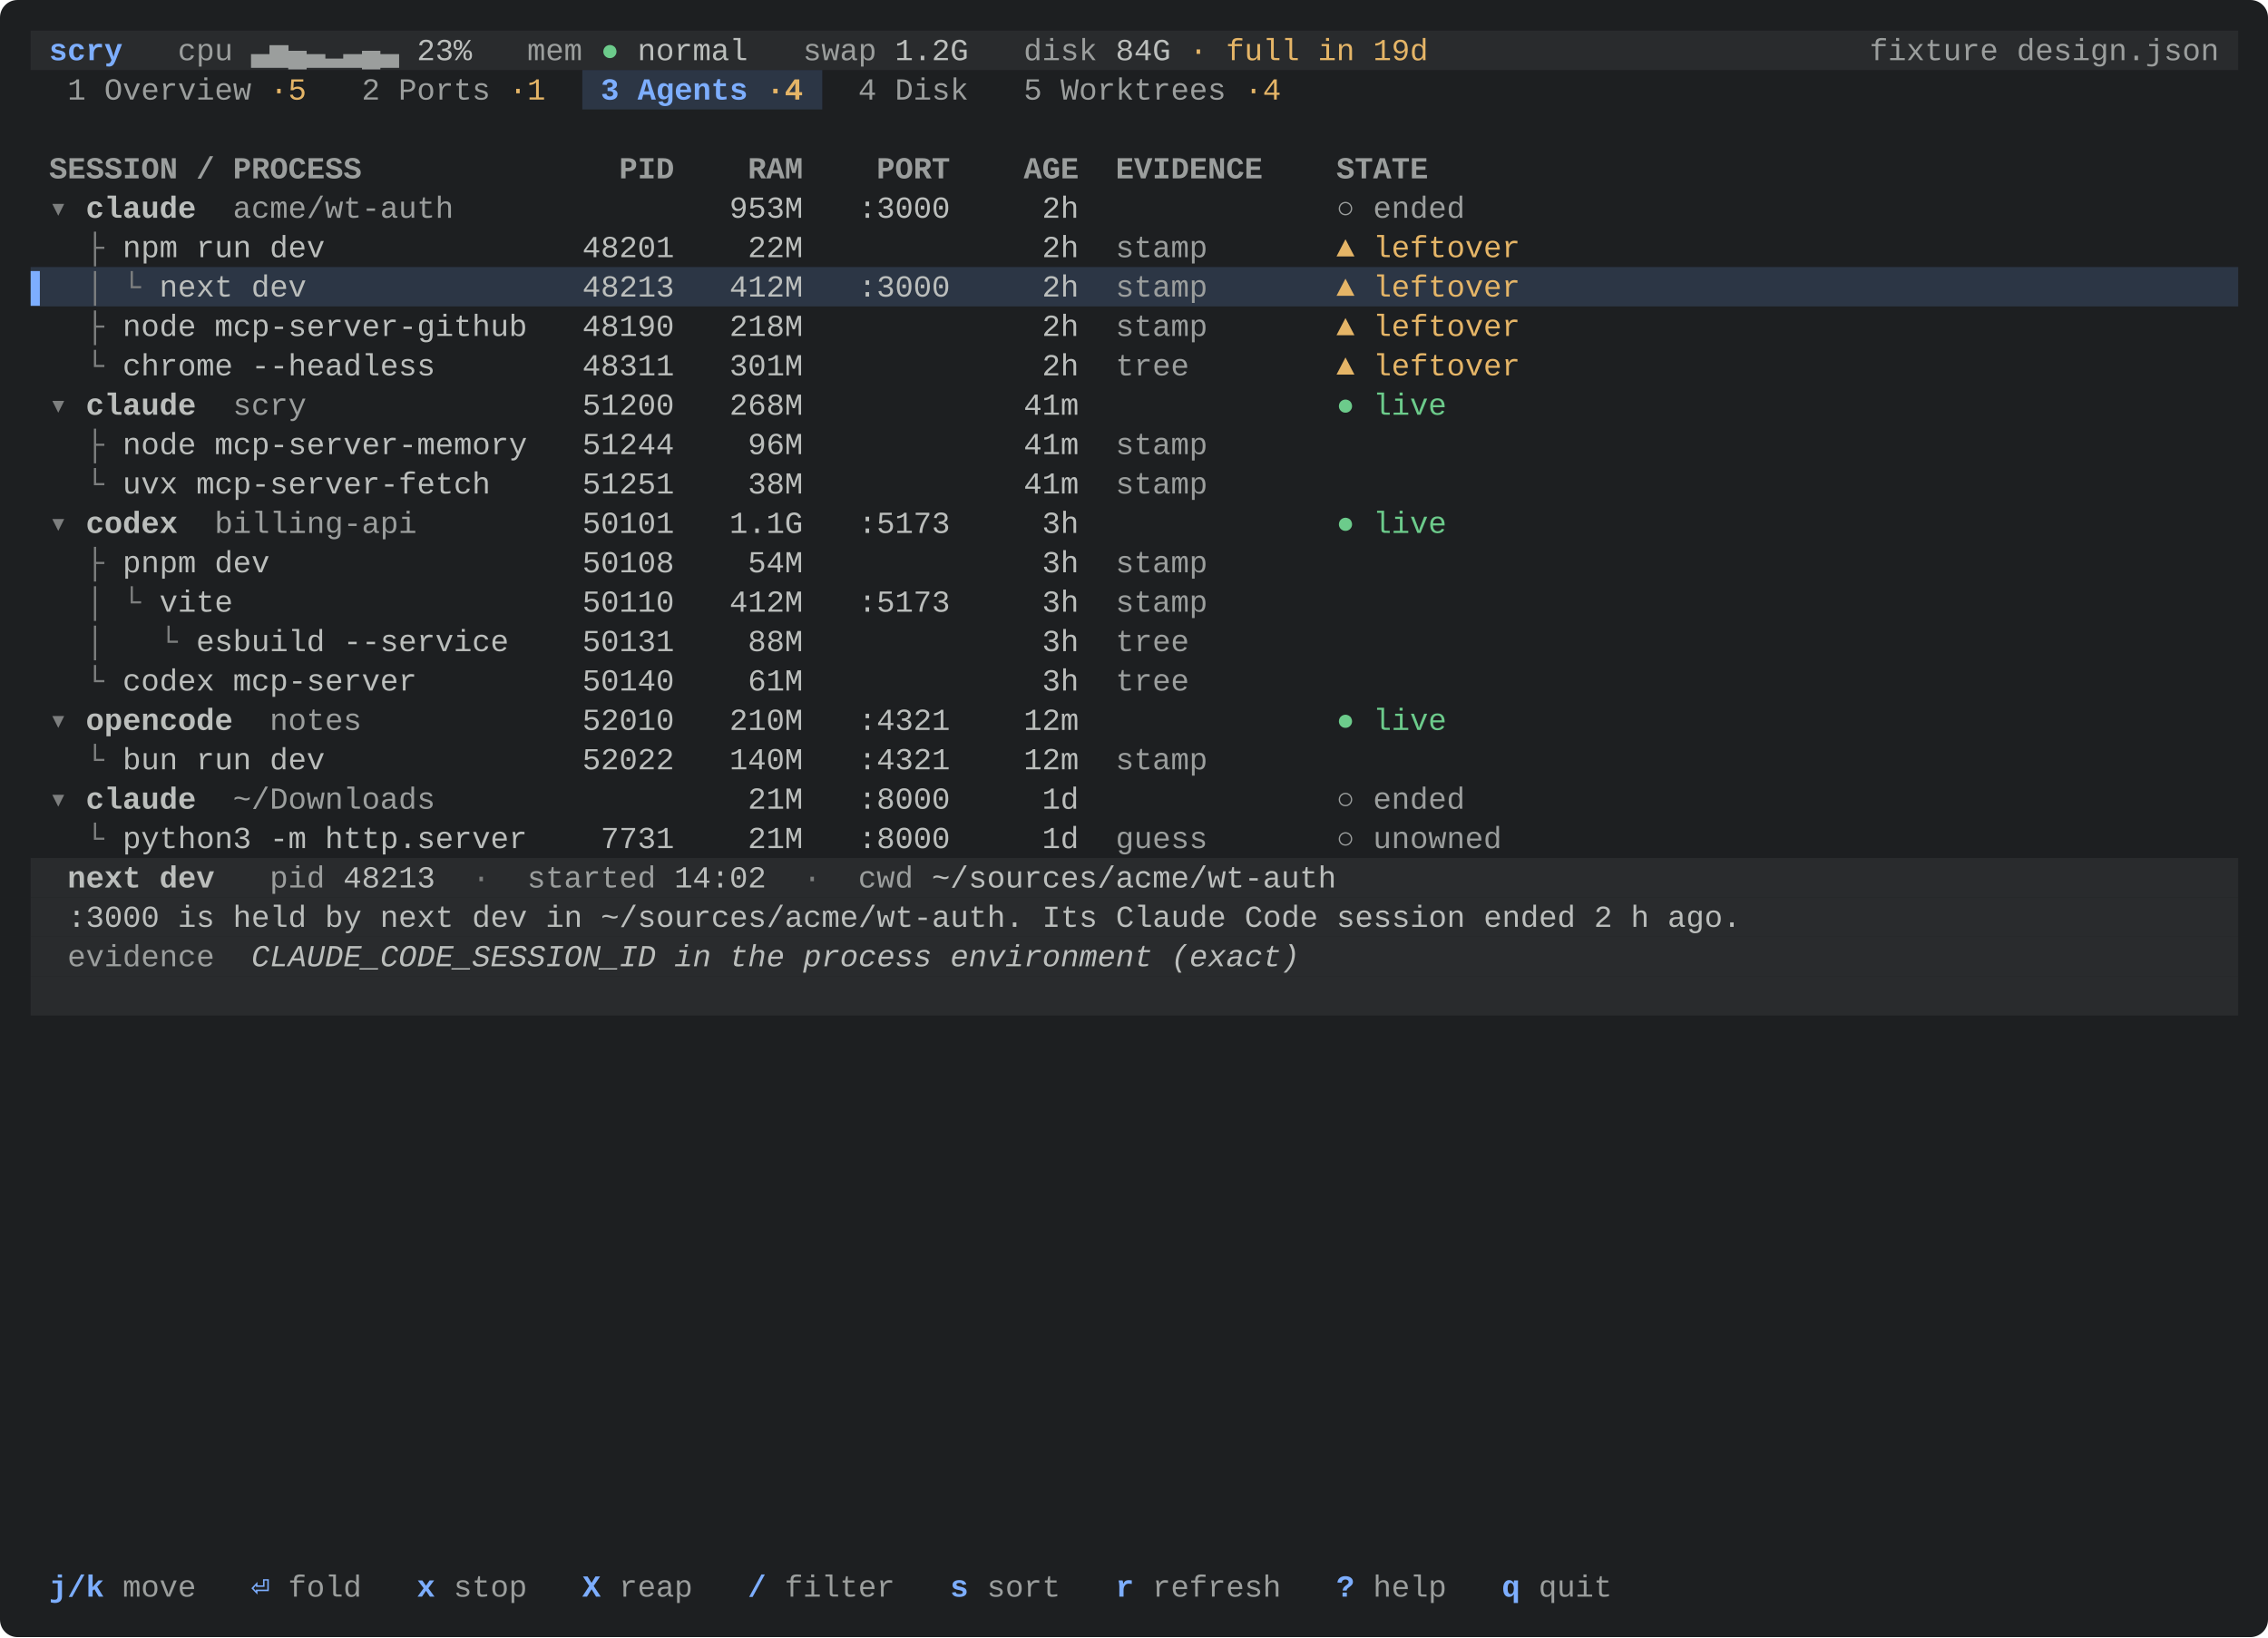
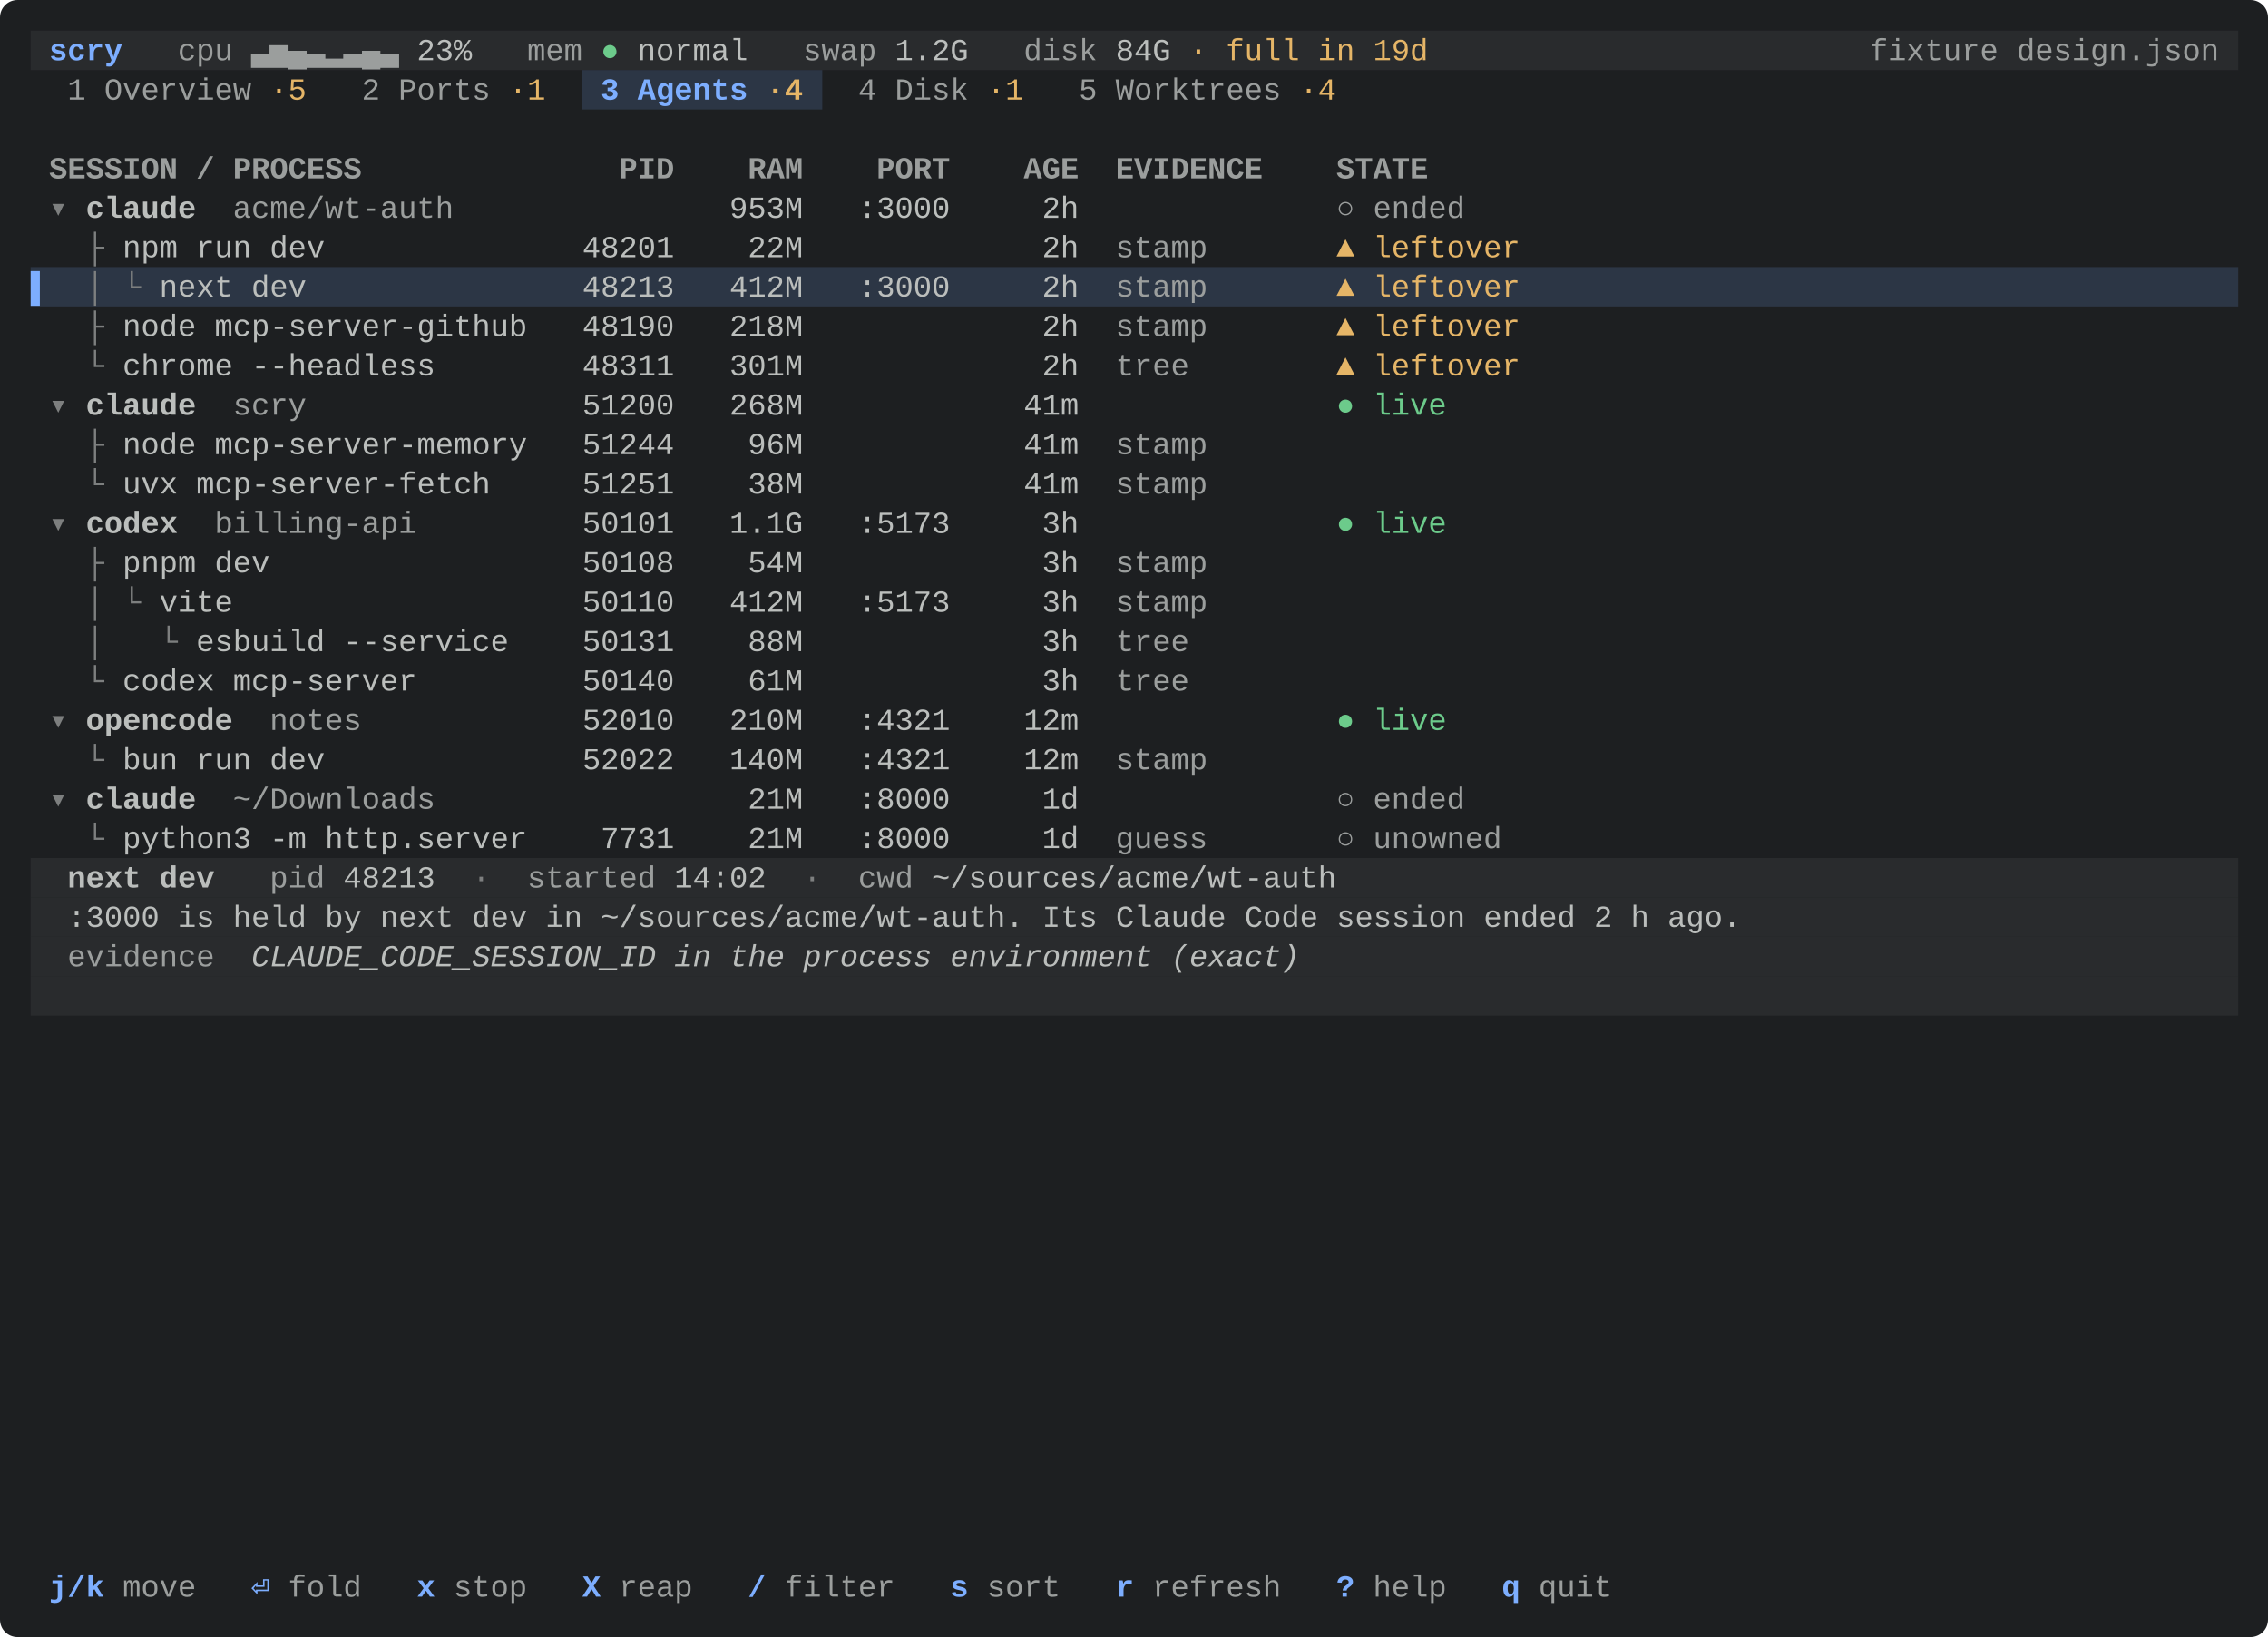
<svg xmlns="http://www.w3.org/2000/svg" width="1036" height="748" viewBox="0 0 1036 748">
  <style>text{font-family:ui-monospace,SFMono-Regular,"SF Mono",Menlo,Consolas,"Liberation Mono","DejaVu Sans Mono",monospace;font-size:14px;white-space:pre}</style>
  <rect width="1036" height="748" rx="8" fill="#1d1f21" />
  <g transform="translate(14 14)">
    <rect x="0.0" y="0" width="1008.4" height="18" fill="#292b2d" />
    <text x="8.4" y="13.5" fill="#7daeff" textLength="33.6" lengthAdjust="spacingAndGlyphs" xml:space="preserve" font-weight="700">scry</text>
    <text x="67.2" y="13.5" fill="#9b9e9d" textLength="100.8" lengthAdjust="spacingAndGlyphs" xml:space="preserve">cpu ▃▅▄▃▂▃▄▃</text>
    <text x="176.4" y="13.5" fill="#bbbebc" textLength="25.2" lengthAdjust="spacingAndGlyphs" xml:space="preserve">23%</text>
    <text x="226.8" y="13.5" fill="#9b9e9d" textLength="25.2" lengthAdjust="spacingAndGlyphs" xml:space="preserve">mem</text>
    <text x="260.4" y="13.5" fill="#6ccb8b" textLength="8.4" lengthAdjust="spacingAndGlyphs" xml:space="preserve">●</text>
    <text x="277.2" y="13.5" fill="#bbbebc" textLength="50.4" lengthAdjust="spacingAndGlyphs" xml:space="preserve">normal</text>
    <text x="352.8" y="13.5" fill="#9b9e9d" textLength="33.6" lengthAdjust="spacingAndGlyphs" xml:space="preserve">swap</text>
    <text x="394.8" y="13.5" fill="#bbbebc" textLength="33.6" lengthAdjust="spacingAndGlyphs" xml:space="preserve">1.2G</text>
    <text x="453.6" y="13.5" fill="#9b9e9d" textLength="33.6" lengthAdjust="spacingAndGlyphs" xml:space="preserve">disk</text>
    <text x="495.6" y="13.5" fill="#bbbebc" textLength="25.2" lengthAdjust="spacingAndGlyphs" xml:space="preserve">84G</text>
    <text x="529.2" y="13.5" fill="#e5b567" textLength="109.2" lengthAdjust="spacingAndGlyphs" xml:space="preserve">· full in 19d</text>
    <text x="840.0" y="13.5" fill="#9b9e9d" textLength="159.6" lengthAdjust="spacingAndGlyphs" xml:space="preserve">fixture design.json</text>
    <rect x="252.0" y="18" width="109.6" height="18" fill="#2c3645" />
    <text x="16.8" y="31.5" fill="#9b9e9d" textLength="84.0" lengthAdjust="spacingAndGlyphs" xml:space="preserve">1 Overview</text>
    <text x="109.2" y="31.5" fill="#e5b567" textLength="16.8" lengthAdjust="spacingAndGlyphs" xml:space="preserve">·5</text>
    <text x="151.2" y="31.5" fill="#9b9e9d" textLength="58.8" lengthAdjust="spacingAndGlyphs" xml:space="preserve">2 Ports</text>
    <text x="218.4" y="31.5" fill="#e5b567" textLength="16.8" lengthAdjust="spacingAndGlyphs" xml:space="preserve">·1</text>
    <text x="260.4" y="31.5" fill="#7daeff" textLength="67.2" lengthAdjust="spacingAndGlyphs" xml:space="preserve" font-weight="700">3 Agents</text>
    <text x="336.0" y="31.5" fill="#e5b567" textLength="16.8" lengthAdjust="spacingAndGlyphs" xml:space="preserve" font-weight="700">·4</text>
    <text x="378.0" y="31.5" fill="#9b9e9d" textLength="50.4" lengthAdjust="spacingAndGlyphs" xml:space="preserve">4 Disk</text>
-     <text x="453.6" y="31.5" fill="#9b9e9d" textLength="92.4" lengthAdjust="spacingAndGlyphs" xml:space="preserve">5 Worktrees</text>
-     <text x="554.4" y="31.5" fill="#e5b567" textLength="16.8" lengthAdjust="spacingAndGlyphs" xml:space="preserve">·4</text>
+     <text x="436.8" y="31.5" fill="#e5b567" textLength="16.8" lengthAdjust="spacingAndGlyphs" xml:space="preserve">·1</text>
+     <text x="478.8" y="31.5" fill="#9b9e9d" textLength="92.4" lengthAdjust="spacingAndGlyphs" xml:space="preserve">5 Worktrees</text>
+     <text x="579.6" y="31.5" fill="#e5b567" textLength="16.8" lengthAdjust="spacingAndGlyphs" xml:space="preserve">·4</text>
    <text x="8.4" y="67.5" fill="#9b9e9d" textLength="142.8" lengthAdjust="spacingAndGlyphs" xml:space="preserve" font-weight="700">SESSION / PROCESS</text>
    <text x="268.8" y="67.5" fill="#9b9e9d" textLength="25.2" lengthAdjust="spacingAndGlyphs" xml:space="preserve" font-weight="700">PID</text>
    <text x="327.6" y="67.5" fill="#9b9e9d" textLength="25.2" lengthAdjust="spacingAndGlyphs" xml:space="preserve" font-weight="700">RAM</text>
    <text x="386.4" y="67.5" fill="#9b9e9d" textLength="33.6" lengthAdjust="spacingAndGlyphs" xml:space="preserve" font-weight="700">PORT</text>
    <text x="453.6" y="67.5" fill="#9b9e9d" textLength="25.2" lengthAdjust="spacingAndGlyphs" xml:space="preserve" font-weight="700">AGE</text>
    <text x="495.6" y="67.5" fill="#9b9e9d" textLength="67.2" lengthAdjust="spacingAndGlyphs" xml:space="preserve" font-weight="700">EVIDENCE</text>
    <text x="596.4" y="67.5" fill="#9b9e9d" textLength="42.0" lengthAdjust="spacingAndGlyphs" xml:space="preserve" font-weight="700">STATE</text>
    <text x="8.4" y="85.5" fill="#7d7f7f" textLength="8.4" lengthAdjust="spacingAndGlyphs" xml:space="preserve">▾</text>
    <text x="25.2" y="85.5" fill="#bbbebc" textLength="50.4" lengthAdjust="spacingAndGlyphs" xml:space="preserve" font-weight="700">claude</text>
    <text x="92.4" y="85.5" fill="#9b9e9d" textLength="100.8" lengthAdjust="spacingAndGlyphs" xml:space="preserve">acme/wt-auth</text>
    <text x="319.2" y="85.5" fill="#bbbebc" textLength="33.6" lengthAdjust="spacingAndGlyphs" xml:space="preserve">953M</text>
    <text x="378.0" y="85.5" fill="#bbbebc" textLength="42.0" lengthAdjust="spacingAndGlyphs" xml:space="preserve">:3000</text>
    <text x="462.0" y="85.5" fill="#bbbebc" textLength="16.8" lengthAdjust="spacingAndGlyphs" xml:space="preserve">2h</text>
    <text x="596.4" y="85.5" fill="#9b9e9d" textLength="58.8" lengthAdjust="spacingAndGlyphs" xml:space="preserve">○ ended</text>
    <text x="25.2" y="103.5" fill="#7d7f7f" textLength="8.4" lengthAdjust="spacingAndGlyphs" xml:space="preserve">├</text>
    <text x="42.0" y="103.5" fill="#bbbebc" textLength="92.4" lengthAdjust="spacingAndGlyphs" xml:space="preserve">npm run dev</text>
    <text x="252.0" y="103.5" fill="#bbbebc" textLength="42.0" lengthAdjust="spacingAndGlyphs" xml:space="preserve">48201</text>
    <text x="327.6" y="103.5" fill="#bbbebc" textLength="25.2" lengthAdjust="spacingAndGlyphs" xml:space="preserve">22M</text>
    <text x="462.0" y="103.5" fill="#bbbebc" textLength="16.8" lengthAdjust="spacingAndGlyphs" xml:space="preserve">2h</text>
    <text x="495.6" y="103.5" fill="#9b9e9d" textLength="42.0" lengthAdjust="spacingAndGlyphs" xml:space="preserve">stamp</text>
    <text x="596.4" y="103.5" fill="#e5b567" textLength="84.0" lengthAdjust="spacingAndGlyphs" xml:space="preserve">▲ leftover</text>
    <rect x="0.0" y="108" width="1008.4" height="18" fill="#2c3645" />
    <text x="0.0" y="121.5" fill="#7daeff" textLength="8.4" lengthAdjust="spacingAndGlyphs" xml:space="preserve">▌</text>
    <text x="25.2" y="121.5" fill="#7d7f7f" textLength="25.2" lengthAdjust="spacingAndGlyphs" xml:space="preserve">│ └</text>
    <text x="58.8" y="121.5" fill="#bbbebc" textLength="67.2" lengthAdjust="spacingAndGlyphs" xml:space="preserve">next dev</text>
    <text x="252.0" y="121.5" fill="#bbbebc" textLength="42.0" lengthAdjust="spacingAndGlyphs" xml:space="preserve">48213</text>
    <text x="319.2" y="121.5" fill="#bbbebc" textLength="33.6" lengthAdjust="spacingAndGlyphs" xml:space="preserve">412M</text>
    <text x="378.0" y="121.5" fill="#bbbebc" textLength="42.0" lengthAdjust="spacingAndGlyphs" xml:space="preserve">:3000</text>
    <text x="462.0" y="121.5" fill="#bbbebc" textLength="16.8" lengthAdjust="spacingAndGlyphs" xml:space="preserve">2h</text>
    <text x="495.6" y="121.5" fill="#9b9e9d" textLength="42.0" lengthAdjust="spacingAndGlyphs" xml:space="preserve">stamp</text>
    <text x="596.4" y="121.5" fill="#e5b567" textLength="84.0" lengthAdjust="spacingAndGlyphs" xml:space="preserve">▲ leftover</text>
    <text x="25.2" y="139.5" fill="#7d7f7f" textLength="8.4" lengthAdjust="spacingAndGlyphs" xml:space="preserve">├</text>
    <text x="42.0" y="139.5" fill="#bbbebc" textLength="184.8" lengthAdjust="spacingAndGlyphs" xml:space="preserve">node mcp-server-github</text>
    <text x="252.0" y="139.5" fill="#bbbebc" textLength="42.0" lengthAdjust="spacingAndGlyphs" xml:space="preserve">48190</text>
    <text x="319.2" y="139.5" fill="#bbbebc" textLength="33.6" lengthAdjust="spacingAndGlyphs" xml:space="preserve">218M</text>
    <text x="462.0" y="139.5" fill="#bbbebc" textLength="16.8" lengthAdjust="spacingAndGlyphs" xml:space="preserve">2h</text>
    <text x="495.6" y="139.5" fill="#9b9e9d" textLength="42.0" lengthAdjust="spacingAndGlyphs" xml:space="preserve">stamp</text>
    <text x="596.4" y="139.5" fill="#e5b567" textLength="84.0" lengthAdjust="spacingAndGlyphs" xml:space="preserve">▲ leftover</text>
    <text x="25.2" y="157.5" fill="#7d7f7f" textLength="8.4" lengthAdjust="spacingAndGlyphs" xml:space="preserve">└</text>
    <text x="42.0" y="157.5" fill="#bbbebc" textLength="142.8" lengthAdjust="spacingAndGlyphs" xml:space="preserve">chrome --headless</text>
    <text x="252.0" y="157.5" fill="#bbbebc" textLength="42.0" lengthAdjust="spacingAndGlyphs" xml:space="preserve">48311</text>
    <text x="319.2" y="157.5" fill="#bbbebc" textLength="33.6" lengthAdjust="spacingAndGlyphs" xml:space="preserve">301M</text>
    <text x="462.0" y="157.5" fill="#bbbebc" textLength="16.8" lengthAdjust="spacingAndGlyphs" xml:space="preserve">2h</text>
    <text x="495.6" y="157.5" fill="#9b9e9d" textLength="33.6" lengthAdjust="spacingAndGlyphs" xml:space="preserve">tree</text>
    <text x="596.4" y="157.5" fill="#e5b567" textLength="84.0" lengthAdjust="spacingAndGlyphs" xml:space="preserve">▲ leftover</text>
    <text x="8.4" y="175.5" fill="#7d7f7f" textLength="8.4" lengthAdjust="spacingAndGlyphs" xml:space="preserve">▾</text>
    <text x="25.2" y="175.5" fill="#bbbebc" textLength="50.4" lengthAdjust="spacingAndGlyphs" xml:space="preserve" font-weight="700">claude</text>
    <text x="92.4" y="175.5" fill="#9b9e9d" textLength="33.6" lengthAdjust="spacingAndGlyphs" xml:space="preserve">scry</text>
    <text x="252.0" y="175.5" fill="#bbbebc" textLength="42.0" lengthAdjust="spacingAndGlyphs" xml:space="preserve">51200</text>
    <text x="319.2" y="175.5" fill="#bbbebc" textLength="33.6" lengthAdjust="spacingAndGlyphs" xml:space="preserve">268M</text>
    <text x="453.6" y="175.5" fill="#bbbebc" textLength="25.2" lengthAdjust="spacingAndGlyphs" xml:space="preserve">41m</text>
    <text x="596.4" y="175.5" fill="#6ccb8b" textLength="50.4" lengthAdjust="spacingAndGlyphs" xml:space="preserve">● live</text>
    <text x="25.2" y="193.5" fill="#7d7f7f" textLength="8.4" lengthAdjust="spacingAndGlyphs" xml:space="preserve">├</text>
    <text x="42.0" y="193.5" fill="#bbbebc" textLength="184.8" lengthAdjust="spacingAndGlyphs" xml:space="preserve">node mcp-server-memory</text>
    <text x="252.0" y="193.5" fill="#bbbebc" textLength="42.0" lengthAdjust="spacingAndGlyphs" xml:space="preserve">51244</text>
    <text x="327.6" y="193.5" fill="#bbbebc" textLength="25.2" lengthAdjust="spacingAndGlyphs" xml:space="preserve">96M</text>
    <text x="453.6" y="193.5" fill="#bbbebc" textLength="25.2" lengthAdjust="spacingAndGlyphs" xml:space="preserve">41m</text>
    <text x="495.6" y="193.5" fill="#9b9e9d" textLength="42.0" lengthAdjust="spacingAndGlyphs" xml:space="preserve">stamp</text>
    <text x="25.2" y="211.5" fill="#7d7f7f" textLength="8.4" lengthAdjust="spacingAndGlyphs" xml:space="preserve">└</text>
    <text x="42.0" y="211.5" fill="#bbbebc" textLength="168.0" lengthAdjust="spacingAndGlyphs" xml:space="preserve">uvx mcp-server-fetch</text>
    <text x="252.0" y="211.5" fill="#bbbebc" textLength="42.0" lengthAdjust="spacingAndGlyphs" xml:space="preserve">51251</text>
    <text x="327.6" y="211.5" fill="#bbbebc" textLength="25.2" lengthAdjust="spacingAndGlyphs" xml:space="preserve">38M</text>
    <text x="453.6" y="211.5" fill="#bbbebc" textLength="25.2" lengthAdjust="spacingAndGlyphs" xml:space="preserve">41m</text>
    <text x="495.6" y="211.5" fill="#9b9e9d" textLength="42.0" lengthAdjust="spacingAndGlyphs" xml:space="preserve">stamp</text>
    <text x="8.4" y="229.5" fill="#7d7f7f" textLength="8.4" lengthAdjust="spacingAndGlyphs" xml:space="preserve">▾</text>
    <text x="25.2" y="229.5" fill="#bbbebc" textLength="42.0" lengthAdjust="spacingAndGlyphs" xml:space="preserve" font-weight="700">codex</text>
    <text x="84.0" y="229.5" fill="#9b9e9d" textLength="92.4" lengthAdjust="spacingAndGlyphs" xml:space="preserve">billing-api</text>
    <text x="252.0" y="229.5" fill="#bbbebc" textLength="42.0" lengthAdjust="spacingAndGlyphs" xml:space="preserve">50101</text>
    <text x="319.2" y="229.5" fill="#bbbebc" textLength="33.6" lengthAdjust="spacingAndGlyphs" xml:space="preserve">1.1G</text>
    <text x="378.0" y="229.5" fill="#bbbebc" textLength="42.0" lengthAdjust="spacingAndGlyphs" xml:space="preserve">:5173</text>
    <text x="462.0" y="229.5" fill="#bbbebc" textLength="16.8" lengthAdjust="spacingAndGlyphs" xml:space="preserve">3h</text>
    <text x="596.4" y="229.5" fill="#6ccb8b" textLength="50.4" lengthAdjust="spacingAndGlyphs" xml:space="preserve">● live</text>
    <text x="25.2" y="247.5" fill="#7d7f7f" textLength="8.4" lengthAdjust="spacingAndGlyphs" xml:space="preserve">├</text>
    <text x="42.0" y="247.5" fill="#bbbebc" textLength="67.2" lengthAdjust="spacingAndGlyphs" xml:space="preserve">pnpm dev</text>
    <text x="252.0" y="247.5" fill="#bbbebc" textLength="42.0" lengthAdjust="spacingAndGlyphs" xml:space="preserve">50108</text>
    <text x="327.6" y="247.5" fill="#bbbebc" textLength="25.2" lengthAdjust="spacingAndGlyphs" xml:space="preserve">54M</text>
    <text x="462.0" y="247.5" fill="#bbbebc" textLength="16.8" lengthAdjust="spacingAndGlyphs" xml:space="preserve">3h</text>
    <text x="495.6" y="247.5" fill="#9b9e9d" textLength="42.0" lengthAdjust="spacingAndGlyphs" xml:space="preserve">stamp</text>
    <text x="25.2" y="265.5" fill="#7d7f7f" textLength="25.2" lengthAdjust="spacingAndGlyphs" xml:space="preserve">│ └</text>
    <text x="58.8" y="265.5" fill="#bbbebc" textLength="33.6" lengthAdjust="spacingAndGlyphs" xml:space="preserve">vite</text>
    <text x="252.0" y="265.5" fill="#bbbebc" textLength="42.0" lengthAdjust="spacingAndGlyphs" xml:space="preserve">50110</text>
    <text x="319.2" y="265.5" fill="#bbbebc" textLength="33.6" lengthAdjust="spacingAndGlyphs" xml:space="preserve">412M</text>
    <text x="378.0" y="265.5" fill="#bbbebc" textLength="42.0" lengthAdjust="spacingAndGlyphs" xml:space="preserve">:5173</text>
    <text x="462.0" y="265.5" fill="#bbbebc" textLength="16.8" lengthAdjust="spacingAndGlyphs" xml:space="preserve">3h</text>
    <text x="495.6" y="265.5" fill="#9b9e9d" textLength="42.0" lengthAdjust="spacingAndGlyphs" xml:space="preserve">stamp</text>
    <text x="25.2" y="283.5" fill="#7d7f7f" textLength="8.4" lengthAdjust="spacingAndGlyphs" xml:space="preserve">│</text>
    <text x="58.8" y="283.5" fill="#7d7f7f" textLength="8.4" lengthAdjust="spacingAndGlyphs" xml:space="preserve">└</text>
    <text x="75.6" y="283.5" fill="#bbbebc" textLength="142.8" lengthAdjust="spacingAndGlyphs" xml:space="preserve">esbuild --service</text>
    <text x="252.0" y="283.5" fill="#bbbebc" textLength="42.0" lengthAdjust="spacingAndGlyphs" xml:space="preserve">50131</text>
    <text x="327.6" y="283.5" fill="#bbbebc" textLength="25.2" lengthAdjust="spacingAndGlyphs" xml:space="preserve">88M</text>
    <text x="462.0" y="283.5" fill="#bbbebc" textLength="16.8" lengthAdjust="spacingAndGlyphs" xml:space="preserve">3h</text>
    <text x="495.6" y="283.5" fill="#9b9e9d" textLength="33.6" lengthAdjust="spacingAndGlyphs" xml:space="preserve">tree</text>
    <text x="25.2" y="301.5" fill="#7d7f7f" textLength="8.4" lengthAdjust="spacingAndGlyphs" xml:space="preserve">└</text>
    <text x="42.0" y="301.5" fill="#bbbebc" textLength="134.4" lengthAdjust="spacingAndGlyphs" xml:space="preserve">codex mcp-server</text>
    <text x="252.0" y="301.5" fill="#bbbebc" textLength="42.0" lengthAdjust="spacingAndGlyphs" xml:space="preserve">50140</text>
    <text x="327.6" y="301.5" fill="#bbbebc" textLength="25.2" lengthAdjust="spacingAndGlyphs" xml:space="preserve">61M</text>
    <text x="462.0" y="301.5" fill="#bbbebc" textLength="16.8" lengthAdjust="spacingAndGlyphs" xml:space="preserve">3h</text>
    <text x="495.6" y="301.5" fill="#9b9e9d" textLength="33.6" lengthAdjust="spacingAndGlyphs" xml:space="preserve">tree</text>
    <text x="8.4" y="319.5" fill="#7d7f7f" textLength="8.4" lengthAdjust="spacingAndGlyphs" xml:space="preserve">▾</text>
    <text x="25.2" y="319.5" fill="#bbbebc" textLength="67.2" lengthAdjust="spacingAndGlyphs" xml:space="preserve" font-weight="700">opencode</text>
    <text x="109.2" y="319.5" fill="#9b9e9d" textLength="42.0" lengthAdjust="spacingAndGlyphs" xml:space="preserve">notes</text>
    <text x="252.0" y="319.5" fill="#bbbebc" textLength="42.0" lengthAdjust="spacingAndGlyphs" xml:space="preserve">52010</text>
    <text x="319.2" y="319.5" fill="#bbbebc" textLength="33.6" lengthAdjust="spacingAndGlyphs" xml:space="preserve">210M</text>
    <text x="378.0" y="319.5" fill="#bbbebc" textLength="42.0" lengthAdjust="spacingAndGlyphs" xml:space="preserve">:4321</text>
    <text x="453.6" y="319.5" fill="#bbbebc" textLength="25.2" lengthAdjust="spacingAndGlyphs" xml:space="preserve">12m</text>
    <text x="596.4" y="319.5" fill="#6ccb8b" textLength="50.4" lengthAdjust="spacingAndGlyphs" xml:space="preserve">● live</text>
    <text x="25.2" y="337.5" fill="#7d7f7f" textLength="8.4" lengthAdjust="spacingAndGlyphs" xml:space="preserve">└</text>
    <text x="42.0" y="337.5" fill="#bbbebc" textLength="92.4" lengthAdjust="spacingAndGlyphs" xml:space="preserve">bun run dev</text>
    <text x="252.0" y="337.5" fill="#bbbebc" textLength="42.0" lengthAdjust="spacingAndGlyphs" xml:space="preserve">52022</text>
    <text x="319.2" y="337.5" fill="#bbbebc" textLength="33.6" lengthAdjust="spacingAndGlyphs" xml:space="preserve">140M</text>
    <text x="378.0" y="337.5" fill="#bbbebc" textLength="42.0" lengthAdjust="spacingAndGlyphs" xml:space="preserve">:4321</text>
    <text x="453.6" y="337.5" fill="#bbbebc" textLength="25.2" lengthAdjust="spacingAndGlyphs" xml:space="preserve">12m</text>
    <text x="495.6" y="337.5" fill="#9b9e9d" textLength="42.0" lengthAdjust="spacingAndGlyphs" xml:space="preserve">stamp</text>
    <text x="8.4" y="355.5" fill="#7d7f7f" textLength="8.4" lengthAdjust="spacingAndGlyphs" xml:space="preserve">▾</text>
    <text x="25.2" y="355.5" fill="#bbbebc" textLength="50.4" lengthAdjust="spacingAndGlyphs" xml:space="preserve" font-weight="700">claude</text>
    <text x="92.4" y="355.5" fill="#9b9e9d" textLength="92.4" lengthAdjust="spacingAndGlyphs" xml:space="preserve">~/Downloads</text>
    <text x="327.6" y="355.5" fill="#bbbebc" textLength="25.2" lengthAdjust="spacingAndGlyphs" xml:space="preserve">21M</text>
    <text x="378.0" y="355.5" fill="#bbbebc" textLength="42.0" lengthAdjust="spacingAndGlyphs" xml:space="preserve">:8000</text>
    <text x="462.0" y="355.5" fill="#bbbebc" textLength="16.8" lengthAdjust="spacingAndGlyphs" xml:space="preserve">1d</text>
    <text x="596.4" y="355.5" fill="#9b9e9d" textLength="58.8" lengthAdjust="spacingAndGlyphs" xml:space="preserve">○ ended</text>
    <text x="25.2" y="373.5" fill="#7d7f7f" textLength="8.4" lengthAdjust="spacingAndGlyphs" xml:space="preserve">└</text>
    <text x="42.0" y="373.5" fill="#bbbebc" textLength="184.8" lengthAdjust="spacingAndGlyphs" xml:space="preserve">python3 -m http.server</text>
    <text x="260.4" y="373.5" fill="#bbbebc" textLength="33.6" lengthAdjust="spacingAndGlyphs" xml:space="preserve">7731</text>
    <text x="327.6" y="373.5" fill="#bbbebc" textLength="25.2" lengthAdjust="spacingAndGlyphs" xml:space="preserve">21M</text>
    <text x="378.0" y="373.5" fill="#bbbebc" textLength="42.0" lengthAdjust="spacingAndGlyphs" xml:space="preserve">:8000</text>
    <text x="462.0" y="373.5" fill="#bbbebc" textLength="16.8" lengthAdjust="spacingAndGlyphs" xml:space="preserve">1d</text>
    <text x="495.6" y="373.5" fill="#9b9e9d" textLength="42.0" lengthAdjust="spacingAndGlyphs" xml:space="preserve">guess</text>
    <text x="596.4" y="373.5" fill="#9b9e9d" textLength="75.6" lengthAdjust="spacingAndGlyphs" xml:space="preserve">○ unowned</text>
    <rect x="0.0" y="378" width="1008.4" height="18" fill="#292b2d" />
    <text x="16.8" y="391.5" fill="#bbbebc" textLength="67.2" lengthAdjust="spacingAndGlyphs" xml:space="preserve" font-weight="700">next dev</text>
    <text x="109.2" y="391.5" fill="#9b9e9d" textLength="25.2" lengthAdjust="spacingAndGlyphs" xml:space="preserve">pid</text>
    <text x="142.8" y="391.5" fill="#bbbebc" textLength="42.0" lengthAdjust="spacingAndGlyphs" xml:space="preserve">48213</text>
    <text x="201.6" y="391.5" fill="#7d7f7f" textLength="8.4" lengthAdjust="spacingAndGlyphs" xml:space="preserve">·</text>
    <text x="226.8" y="391.5" fill="#9b9e9d" textLength="58.8" lengthAdjust="spacingAndGlyphs" xml:space="preserve">started</text>
    <text x="294.0" y="391.5" fill="#bbbebc" textLength="42.0" lengthAdjust="spacingAndGlyphs" xml:space="preserve">14:02</text>
    <text x="352.8" y="391.5" fill="#7d7f7f" textLength="8.4" lengthAdjust="spacingAndGlyphs" xml:space="preserve">·</text>
    <text x="378.0" y="391.5" fill="#9b9e9d" textLength="25.2" lengthAdjust="spacingAndGlyphs" xml:space="preserve">cwd</text>
    <text x="411.6" y="391.5" fill="#bbbebc" textLength="184.8" lengthAdjust="spacingAndGlyphs" xml:space="preserve">~/sources/acme/wt-auth</text>
    <rect x="0.0" y="396" width="1008.4" height="18" fill="#292b2d" />
    <text x="16.8" y="409.5" fill="#bbbebc" textLength="764.4" lengthAdjust="spacingAndGlyphs" xml:space="preserve">:3000 is held by next dev in ~/sources/acme/wt-auth. Its Claude Code session ended 2 h ago.</text>
    <rect x="0.0" y="414" width="1008.4" height="18" fill="#292b2d" />
    <text x="16.8" y="427.5" fill="#9b9e9d" textLength="67.2" lengthAdjust="spacingAndGlyphs" xml:space="preserve">evidence</text>
    <text x="100.8" y="427.5" fill="#bbbebc" textLength="478.8" lengthAdjust="spacingAndGlyphs" xml:space="preserve" font-style="italic">CLAUDE_CODE_SESSION_ID in the process environment (exact)</text>
    <rect x="0.0" y="432" width="1008.4" height="18" fill="#292b2d" />
    <text x="8.4" y="715.5" fill="#7daeff" textLength="25.2" lengthAdjust="spacingAndGlyphs" xml:space="preserve" font-weight="700">j/k</text>
    <text x="42.0" y="715.5" fill="#9b9e9d" textLength="33.6" lengthAdjust="spacingAndGlyphs" xml:space="preserve">move</text>
    <text x="100.8" y="715.5" fill="#7daeff" textLength="8.4" lengthAdjust="spacingAndGlyphs" xml:space="preserve" font-weight="700">⏎</text>
    <text x="117.6" y="715.5" fill="#9b9e9d" textLength="33.6" lengthAdjust="spacingAndGlyphs" xml:space="preserve">fold</text>
    <text x="176.4" y="715.5" fill="#7daeff" textLength="8.4" lengthAdjust="spacingAndGlyphs" xml:space="preserve" font-weight="700">x</text>
    <text x="193.2" y="715.5" fill="#9b9e9d" textLength="33.6" lengthAdjust="spacingAndGlyphs" xml:space="preserve">stop</text>
    <text x="252.0" y="715.5" fill="#7daeff" textLength="8.4" lengthAdjust="spacingAndGlyphs" xml:space="preserve" font-weight="700">X</text>
    <text x="268.8" y="715.5" fill="#9b9e9d" textLength="33.6" lengthAdjust="spacingAndGlyphs" xml:space="preserve">reap</text>
    <text x="327.6" y="715.5" fill="#7daeff" textLength="8.4" lengthAdjust="spacingAndGlyphs" xml:space="preserve" font-weight="700">/</text>
    <text x="344.4" y="715.5" fill="#9b9e9d" textLength="50.4" lengthAdjust="spacingAndGlyphs" xml:space="preserve">filter</text>
    <text x="420.0" y="715.5" fill="#7daeff" textLength="8.4" lengthAdjust="spacingAndGlyphs" xml:space="preserve" font-weight="700">s</text>
    <text x="436.8" y="715.5" fill="#9b9e9d" textLength="33.6" lengthAdjust="spacingAndGlyphs" xml:space="preserve">sort</text>
    <text x="495.6" y="715.5" fill="#7daeff" textLength="8.4" lengthAdjust="spacingAndGlyphs" xml:space="preserve" font-weight="700">r</text>
    <text x="512.4" y="715.5" fill="#9b9e9d" textLength="58.8" lengthAdjust="spacingAndGlyphs" xml:space="preserve">refresh</text>
    <text x="596.4" y="715.5" fill="#7daeff" textLength="8.4" lengthAdjust="spacingAndGlyphs" xml:space="preserve" font-weight="700">?</text>
    <text x="613.2" y="715.5" fill="#9b9e9d" textLength="33.6" lengthAdjust="spacingAndGlyphs" xml:space="preserve">help</text>
    <text x="672.0" y="715.5" fill="#7daeff" textLength="8.4" lengthAdjust="spacingAndGlyphs" xml:space="preserve" font-weight="700">q</text>
    <text x="688.8" y="715.5" fill="#9b9e9d" textLength="33.6" lengthAdjust="spacingAndGlyphs" xml:space="preserve">quit</text>
  </g>
</svg>
